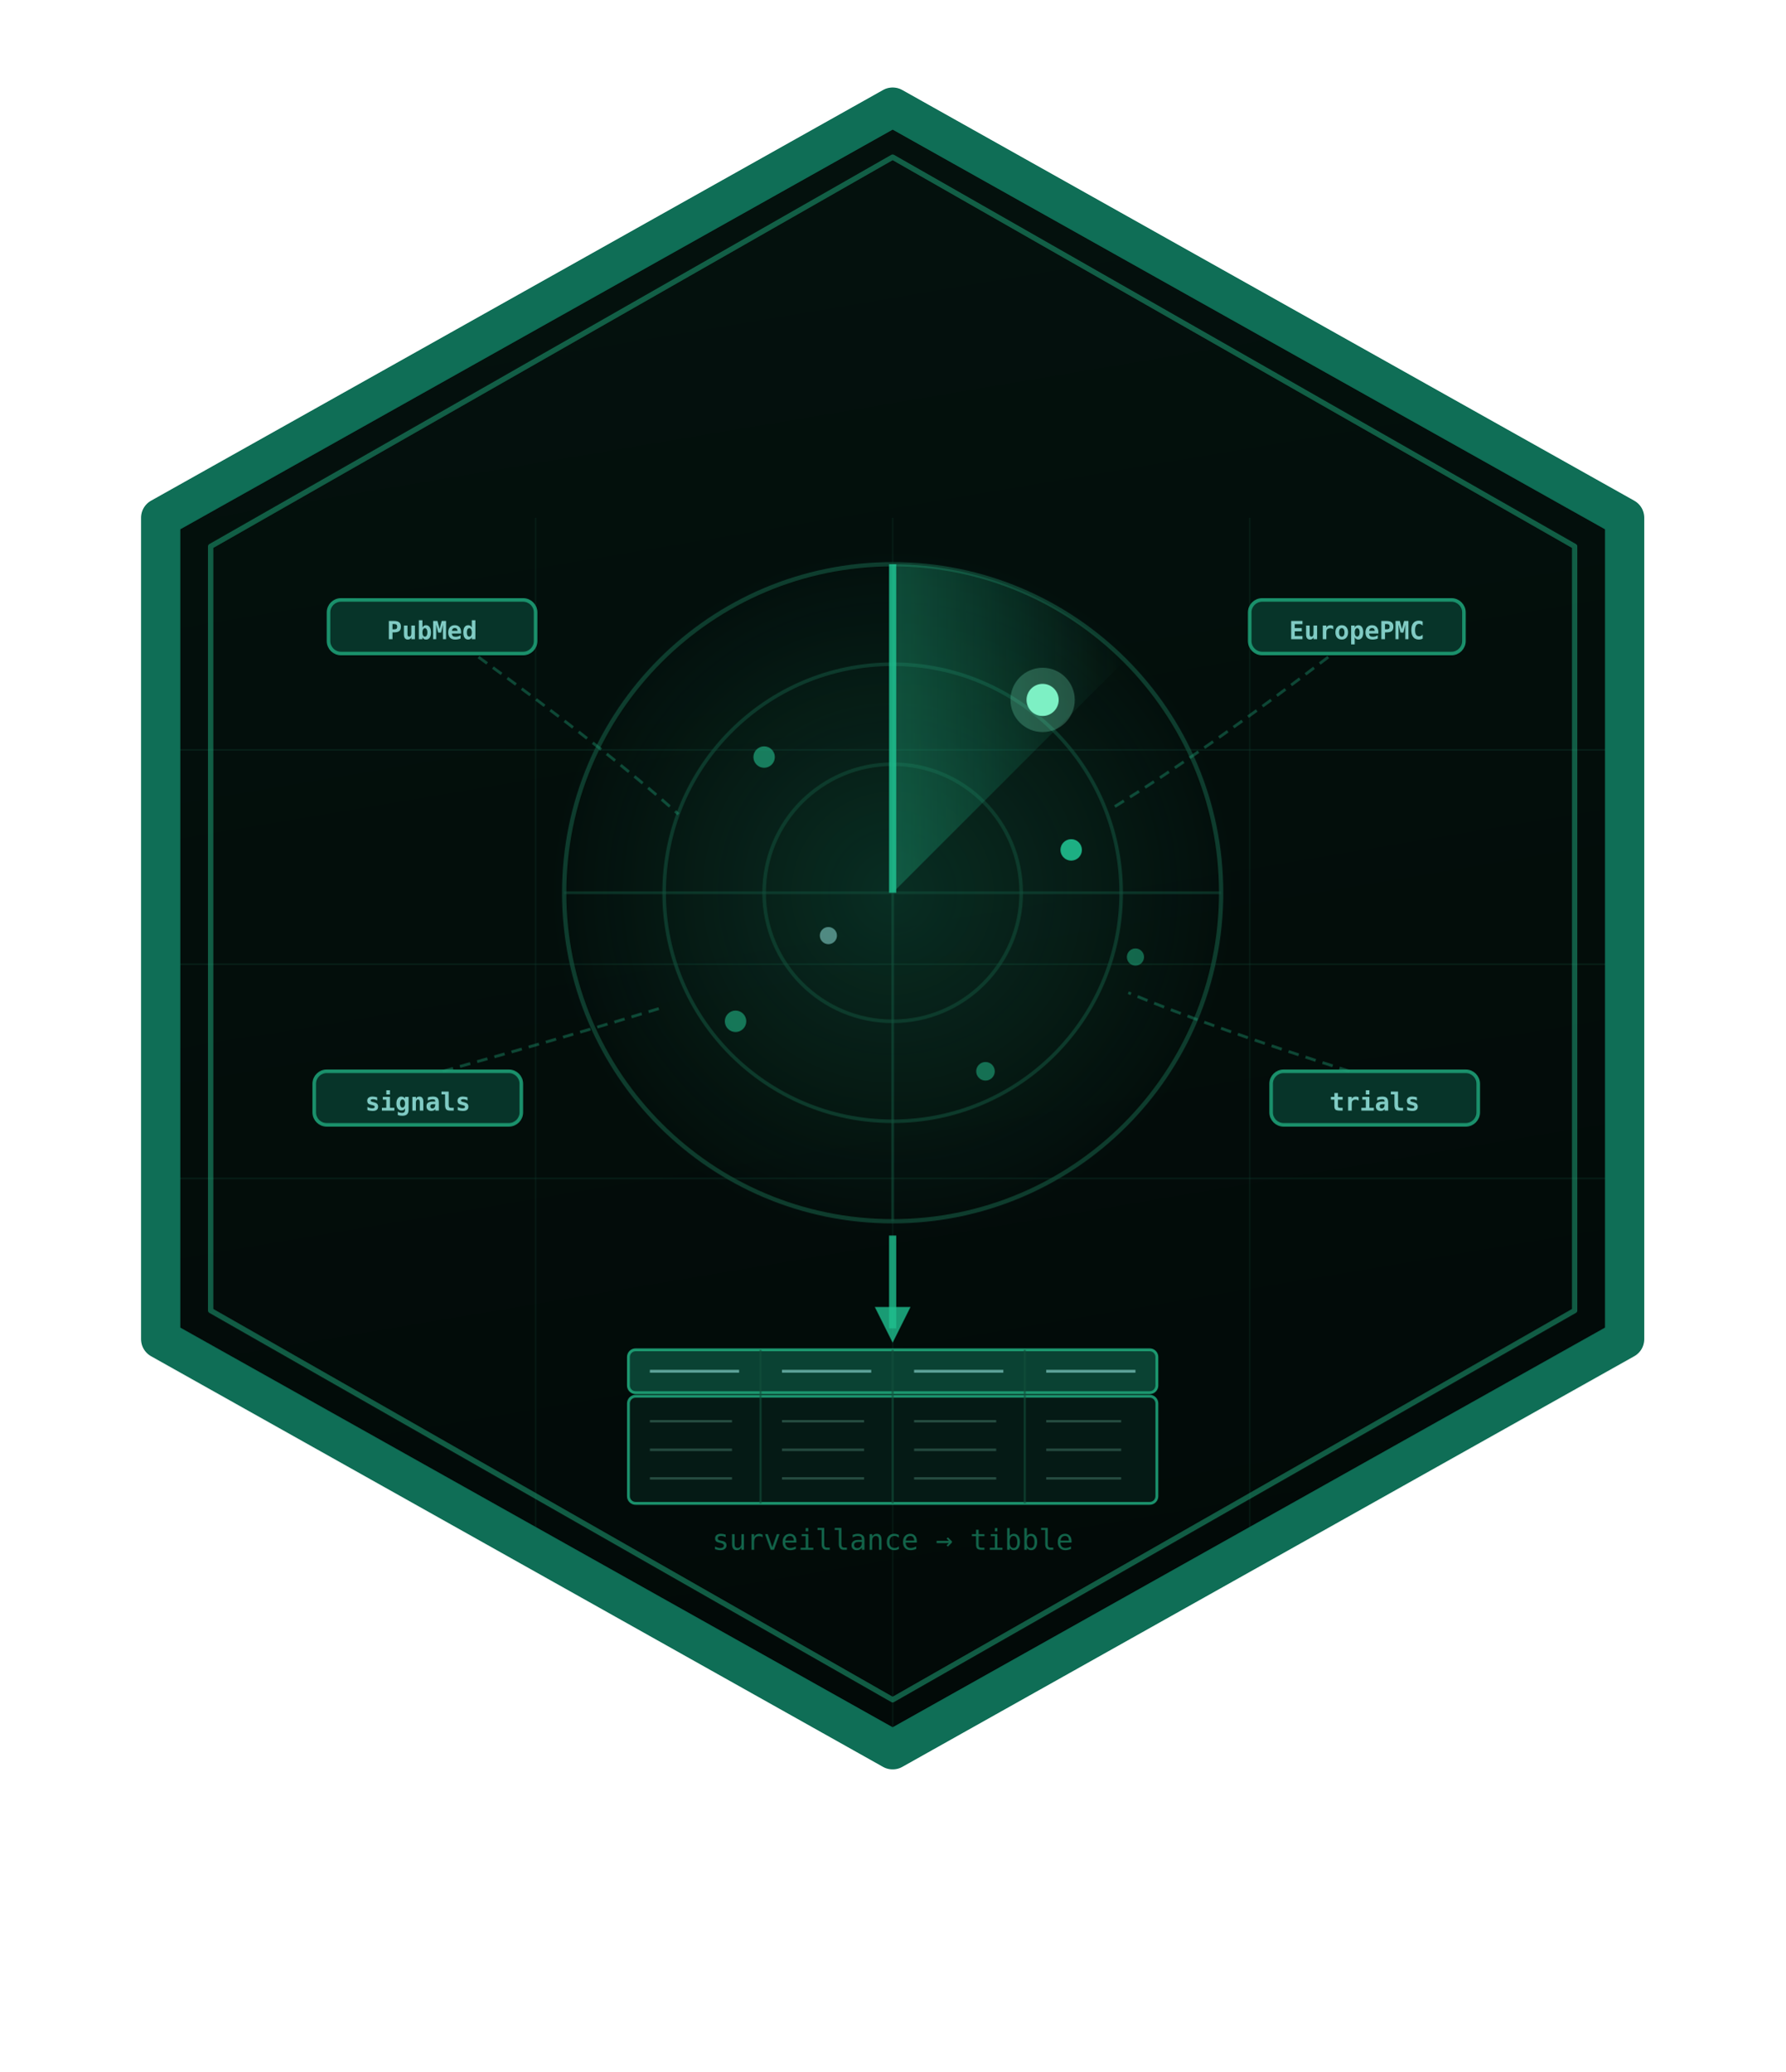
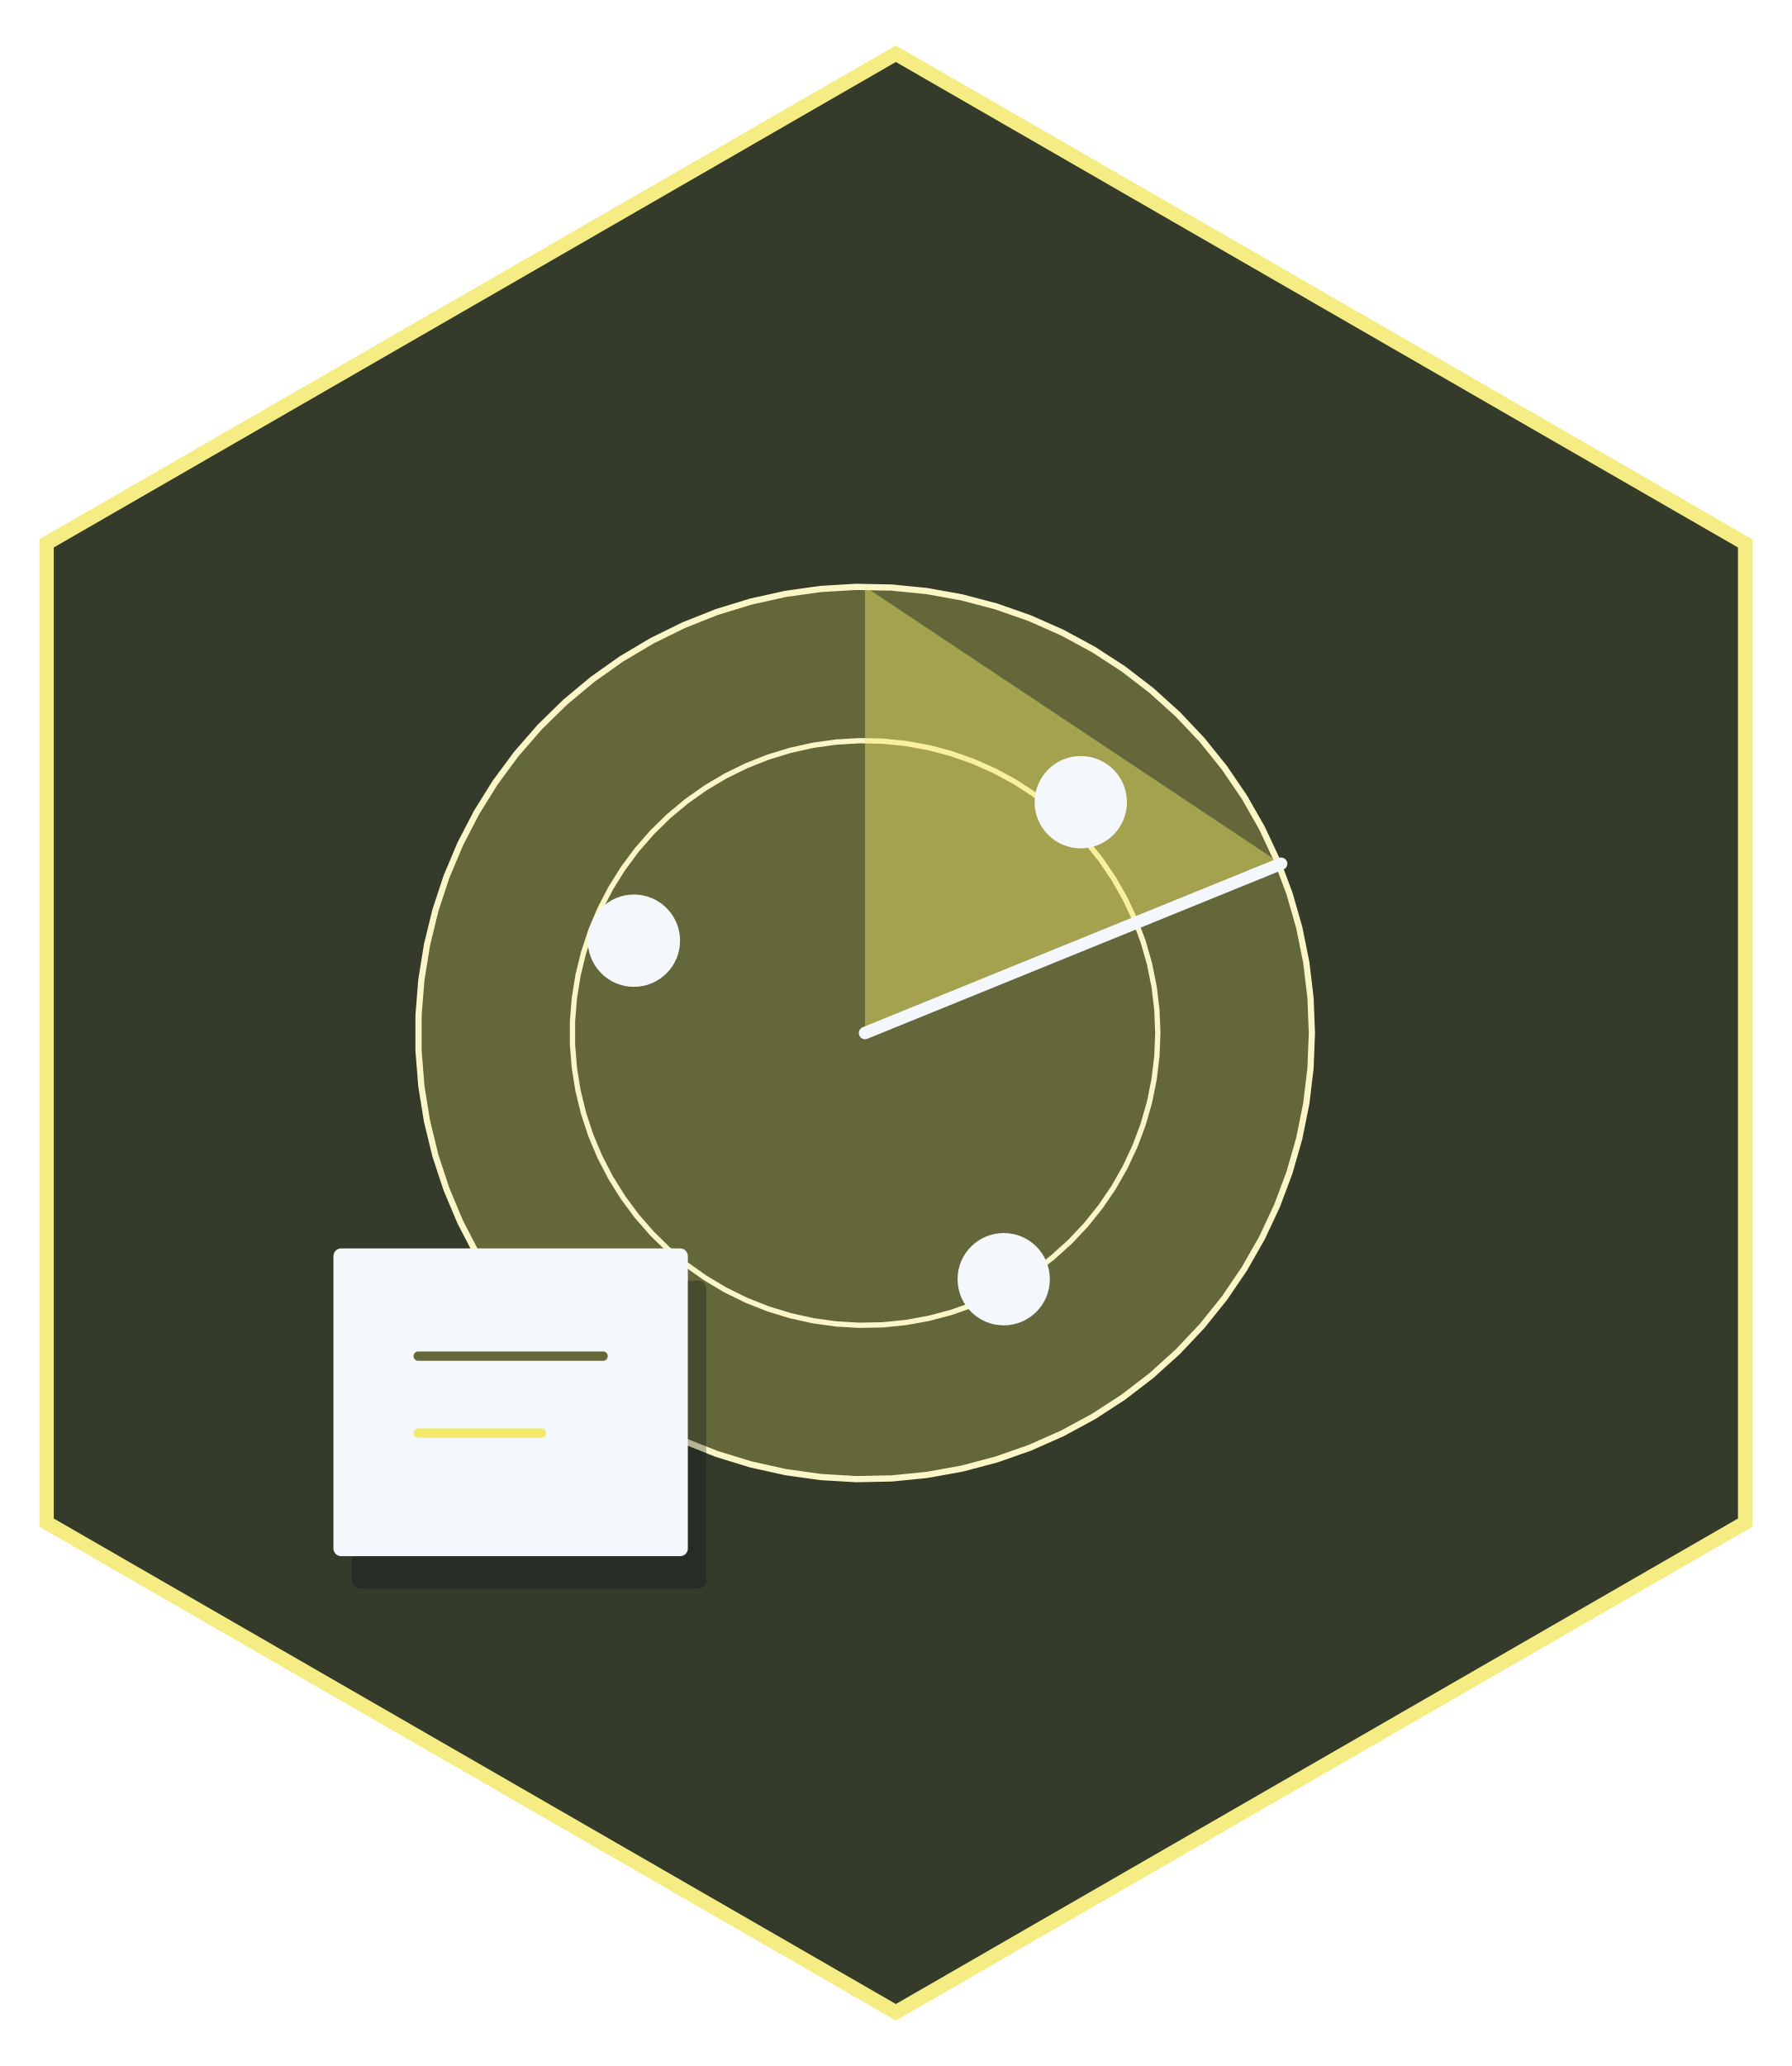
- <svg xmlns="http://www.w3.org/2000/svg" width="500" height="580" viewBox="0 0 500 580">
-   <defs>
-     <linearGradient id="bgres" x1="0" y1="0" x2="0.15" y2="1">
-       <stop offset="0%" stop-color="#04120e" />
-       <stop offset="100%" stop-color="#020a08" />
-     </linearGradient>
-     <radialGradient id="radarGlow" cx="50%" cy="50%" r="50%">
-       <stop offset="0%" stop-color="#1D9E75" stop-opacity="0.22" />
-       <stop offset="100%" stop-color="#1D9E75" stop-opacity="0" />
-     </radialGradient>
-     <linearGradient id="sweep" x1="0" y1="0" x2="1" y2="0">
-       <stop offset="0%" stop-color="#1D9E75" stop-opacity="0.45" />
-       <stop offset="100%" stop-color="#1D9E75" stop-opacity="0" />
-     </linearGradient>
-     <clipPath id="hexres">
-       <polygon points="250,30 455,145 455,375 250,490 45,375 45,145" />
-     </clipPath>
-   </defs>
-   <polygon points="250,30 455,145 455,375 250,490 45,375 45,145" fill="url(#bgres)" />
-   <g clip-path="url(#hexres)">
-     <line x1="45" y1="210" x2="455" y2="210" stroke="#0d3b2e" stroke-width="0.4" opacity="0.4" />
-     <line x1="45" y1="270" x2="455" y2="270" stroke="#0d3b2e" stroke-width="0.4" opacity="0.4" />
-     <line x1="45" y1="330" x2="455" y2="330" stroke="#0d3b2e" stroke-width="0.4" opacity="0.4" />
-     <line x1="150" y1="145" x2="150" y2="490" stroke="#0d3b2e" stroke-width="0.4" opacity="0.3" />
-     <line x1="250" y1="145" x2="250" y2="490" stroke="#0d3b2e" stroke-width="0.4" opacity="0.3" />
-     <line x1="350" y1="145" x2="350" y2="490" stroke="#0d3b2e" stroke-width="0.4" opacity="0.3" />
-     <circle cx="250" cy="250" r="96" fill="url(#radarGlow)" />
-     <circle cx="250" cy="250" r="92" fill="none" stroke="#12503C" stroke-width="1.2" opacity="0.7" />
-     <circle cx="250" cy="250" r="64" fill="none" stroke="#12503C" stroke-width="1" opacity="0.6" />
-     <circle cx="250" cy="250" r="36" fill="none" stroke="#12503C" stroke-width="1" opacity="0.55" />
-     <line x1="158" y1="250" x2="342" y2="250" stroke="#12503C" stroke-width="0.8" opacity="0.5" />
-     <line x1="250" y1="158" x2="250" y2="342" stroke="#12503C" stroke-width="0.8" opacity="0.5" />
-     <path d="M 250,250 L 250,158 A 92 92 0 0 1 315,185 Z" fill="url(#sweep)" opacity="0.9" />
-     <line x1="250" y1="250" x2="250" y2="158" stroke="#1FBF8F" stroke-width="2" opacity="0.85" />
-     <circle cx="292" cy="196" r="4.5" fill="#7DF0C4" />
-     <circle cx="292" cy="196" r="9" fill="#7DF0C4" opacity="0.25" />
-     <circle cx="300" cy="238" r="3" fill="#1FBF8F" opacity="0.9" />
-     <circle cx="214" cy="212" r="3" fill="#1D9E75" opacity="0.75" />
-     <circle cx="206" cy="286" r="3" fill="#1D9E75" opacity="0.7" />
-     <circle cx="276" cy="300" r="2.6" fill="#1D9E75" opacity="0.65" />
-     <circle cx="232" cy="262" r="2.4" fill="#80CBC4" opacity="0.6" />
-     <circle cx="318" cy="268" r="2.4" fill="#1D9E75" opacity="0.6" />
-     <g font-family="monospace" font-size="7" font-weight="700" text-anchor="middle">
-       <g>
-         <rect x="92" y="168" width="58" height="15" rx="3.5" fill="#08382C" stroke="#1D9E75" stroke-width="1" opacity="0.9" />
-         <text x="121" y="179" fill="#80CBC4">PubMed</text>
-       </g>
-       <g>
-         <rect x="350" y="168" width="60" height="15" rx="3.5" fill="#08382C" stroke="#1D9E75" stroke-width="1" opacity="0.9" />
-         <text x="380" y="179" fill="#80CBC4">EuropePMC</text>
-       </g>
-       <g>
-         <rect x="356" y="300" width="58" height="15" rx="3.5" fill="#08382C" stroke="#1D9E75" stroke-width="1" opacity="0.9" />
-         <text x="385" y="311" fill="#80CBC4">trials</text>
-       </g>
-       <g>
-         <rect x="88" y="300" width="58" height="15" rx="3.5" fill="#08382C" stroke="#1D9E75" stroke-width="1" opacity="0.9" />
-         <text x="117" y="311" fill="#80CBC4">signals</text>
-       </g>
-     </g>
-     <g stroke="#1D9E75" stroke-width="0.8" stroke-dasharray="3 2" opacity="0.4" fill="none">
-       <path d="M 134,184 Q 170,210 190,228" />
-       <path d="M 372,184 Q 338,210 312,226" />
-       <path d="M 378,300 Q 340,288 316,278" />
-       <path d="M 124,300 Q 160,290 186,282" />
-     </g>
-     <path d="M 250,346 L 250,372" stroke="#1FBF8F" stroke-width="2" opacity="0.8" />
-     <polygon points="245,366 250,376 255,366" fill="#1FBF8F" opacity="0.8" />
-     <g>
-       <rect x="176" y="378" width="148" height="12" rx="2" fill="#0a4436" stroke="#1D9E75" stroke-width="0.8" opacity="0.95" />
-       <rect x="176" y="391" width="148" height="30" rx="2" fill="#061c16" stroke="#1D9E75" stroke-width="0.8" opacity="0.9" />
-       <line x1="213" y1="378" x2="213" y2="421" stroke="#12503C" stroke-width="0.6" opacity="0.6" />
-       <line x1="250" y1="378" x2="250" y2="421" stroke="#12503C" stroke-width="0.6" opacity="0.6" />
-       <line x1="287" y1="378" x2="287" y2="421" stroke="#12503C" stroke-width="0.6" opacity="0.6" />
-       <line x1="182" y1="384" x2="207" y2="384" stroke="#80CBC4" stroke-width="0.8" opacity="0.7" />
-       <line x1="219" y1="384" x2="244" y2="384" stroke="#80CBC4" stroke-width="0.8" opacity="0.7" />
-       <line x1="256" y1="384" x2="281" y2="384" stroke="#80CBC4" stroke-width="0.8" opacity="0.7" />
-       <line x1="293" y1="384" x2="318" y2="384" stroke="#80CBC4" stroke-width="0.8" opacity="0.7" />
-       <g stroke="#3a6a5c" stroke-width="0.7" opacity="0.6">
-         <line x1="182" y1="398" x2="205" y2="398" />
-         <line x1="219" y1="398" x2="242" y2="398" />
-         <line x1="256" y1="398" x2="279" y2="398" />
-         <line x1="293" y1="398" x2="314" y2="398" />
-         <line x1="182" y1="406" x2="205" y2="406" />
-         <line x1="219" y1="406" x2="242" y2="406" />
-         <line x1="256" y1="406" x2="279" y2="406" />
-         <line x1="293" y1="406" x2="314" y2="406" />
-         <line x1="182" y1="414" x2="205" y2="414" />
-         <line x1="219" y1="414" x2="242" y2="414" />
-         <line x1="256" y1="414" x2="279" y2="414" />
-         <line x1="293" y1="414" x2="314" y2="414" />
-       </g>
-     </g>
-     <text font-family="monospace" font-size="8" fill="#1D9E75" opacity="0.6" text-anchor="middle" x="250" y="434">surveillance → tibble</text>
-   </g>
-   <polygon points="250,30 455,145 455,375 250,490 45,375 45,145" fill="none" stroke="#0F6E56" stroke-width="11" stroke-linejoin="round" />
-   <polygon points="250,44 441,153 441,367 250,476 59,367 59,153" fill="none" stroke="#1D9E75" stroke-width="1.5" stroke-linejoin="round" opacity="0.55" />
+ <svg xmlns="http://www.w3.org/2000/svg" width="432" height="498" viewBox="0 0 432 498">
+   <path fill-rule="nonzero" fill="rgb(100%, 100%, 100%)" fill-opacity="1" d="M 216 4.98 L 427.68 126.988 L 427.68 371.012 L 216 493.02 L 4.32 371.012 L 4.32 126.988 Z M 216 4.98 " />
+   <path fill-rule="nonzero" fill="rgb(96.078%, 92.941%, 51.765%)" fill-opacity="1" d="M 216 10.957 L 422.496 129.977 L 422.496 368.023 L 216 487.043 L 9.504 368.023 L 9.504 129.977 Z M 216 10.957 " />
+   <path fill-rule="nonzero" fill="rgb(20.784%, 23.137%, 16.863%)" fill-opacity="1" d="M 216 14.941 L 419.039 131.969 L 419.039 366.031 L 216 483.059 L 12.961 366.031 L 12.961 131.969 Z M 216 14.941 " />
+   <path fill-rule="nonzero" fill="rgb(38.824%, 40.392%, 22.353%)" fill-opacity="1" d="M 316.133 249 C 316.133 308.406 267.973 356.562 208.57 356.562 C 149.164 356.562 101.008 308.406 101.008 249 C 101.008 189.594 149.164 141.438 208.57 141.438 C 267.973 141.438 316.133 189.594 316.133 249 " />
+   <path fill="none" stroke-width="1.5" stroke-linecap="round" stroke-linejoin="round" stroke="rgb(98.039%, 96.471%, 77.647%)" stroke-opacity="1" stroke-miterlimit="10" d="M 316.309 249 L 315.969 240.453 L 314.949 231.961 L 313.258 223.578 L 310.902 215.355 L 307.902 207.344 L 304.273 199.598 L 300.039 192.164 L 295.227 185.086 L 289.867 178.414 L 283.992 172.191 L 277.641 166.449 L 270.855 161.234 L 263.672 156.57 L 256.141 152.492 L 248.312 149.023 L 240.23 146.188 L 231.945 144 L 223.516 142.48 L 214.992 141.629 L 206.426 141.461 L 197.875 141.969 L 189.391 143.156 L 181.027 145.012 L 172.84 147.523 L 164.879 150.68 L 157.191 154.457 L 149.828 158.832 L 142.84 163.773 L 136.266 169.258 L 130.148 175.246 L 124.527 181.699 L 119.434 188.578 L 114.91 195.836 L 110.973 203.434 L 107.656 211.32 L 104.977 219.445 L 102.953 227.754 L 101.594 236.199 L 100.914 244.723 L 100.914 253.277 L 101.594 261.801 L 102.953 270.246 L 104.977 278.555 L 107.656 286.68 L 110.973 294.566 L 114.91 302.164 L 119.434 309.422 L 124.527 316.301 L 130.148 322.754 L 136.266 328.742 L 142.84 334.227 L 149.828 339.168 L 157.191 343.543 L 164.879 347.32 L 172.84 350.477 L 181.027 352.988 L 189.391 354.844 L 197.875 356.031 L 206.426 356.539 L 214.992 356.371 L 223.516 355.52 L 231.945 354 L 240.23 351.812 L 248.312 348.977 L 256.141 345.508 L 263.672 341.43 L 270.855 336.766 L 277.641 331.551 L 283.992 325.809 L 289.867 319.586 L 295.227 312.914 L 300.039 305.836 L 304.273 298.402 L 307.902 290.656 L 310.902 282.645 L 313.258 274.422 L 314.949 266.039 L 315.969 257.547 L 316.309 249 " />
+   <path fill="none" stroke-width="1.275" stroke-linecap="round" stroke-linejoin="round" stroke="rgb(98.039%, 96.471%, 77.647%)" stroke-opacity="1" stroke-miterlimit="10" d="M 279.16 249 L 278.934 243.402 L 278.266 237.836 L 277.16 232.344 L 275.617 226.957 L 273.648 221.707 L 271.273 216.633 L 268.5 211.762 L 265.344 207.125 L 261.832 202.754 L 257.984 198.676 L 253.824 194.914 L 249.375 191.496 L 244.672 188.441 L 239.738 185.77 L 234.605 183.5 L 229.312 181.641 L 223.887 180.207 L 218.363 179.211 L 212.777 178.652 L 207.168 178.543 L 201.562 178.875 L 196.004 179.652 L 190.527 180.871 L 185.16 182.516 L 179.945 184.582 L 174.906 187.059 L 170.086 189.922 L 165.504 193.164 L 161.199 196.754 L 157.191 200.676 L 153.508 204.906 L 150.172 209.414 L 147.207 214.168 L 144.629 219.148 L 142.453 224.312 L 140.699 229.637 L 139.371 235.078 L 138.484 240.613 L 138.035 246.199 L 138.035 251.801 L 138.484 257.387 L 139.371 262.922 L 140.699 268.363 L 142.453 273.688 L 144.629 278.852 L 147.207 283.832 L 150.172 288.586 L 153.508 293.094 L 157.191 297.324 L 161.199 301.246 L 165.504 304.836 L 170.086 308.078 L 174.906 310.941 L 179.945 313.418 L 185.16 315.484 L 190.527 317.129 L 196.004 318.348 L 201.562 319.125 L 207.168 319.457 L 212.777 319.348 L 218.363 318.789 L 223.887 317.793 L 229.312 316.359 L 234.605 314.5 L 239.738 312.23 L 244.672 309.559 L 249.375 306.504 L 253.824 303.086 L 257.984 299.324 L 261.832 295.246 L 265.344 290.875 L 268.5 286.238 L 271.273 281.367 L 273.648 276.293 L 275.617 271.043 L 277.16 265.656 L 278.266 260.164 L 278.934 254.598 L 279.16 249 " />
+   <path fill-rule="nonzero" fill="rgb(95.294%, 91.373%, 41.961%)" fill-opacity="0.451" d="M 208.57 249 L 208.57 141.438 L 308.879 208.199 Z M 208.57 249 " />
+   <path fill="none" stroke-width="3" stroke-linecap="round" stroke-linejoin="round" stroke="rgb(95.686%, 97.255%, 98.824%)" stroke-opacity="1" stroke-miterlimit="10" d="M 208.57 249 L 308.879 208.199 " />
+   <path fill-rule="nonzero" fill="rgb(95.686%, 97.255%, 98.824%)" fill-opacity="1" d="M 163.969 226.746 C 163.969 232.891 158.988 237.871 152.84 237.871 C 146.695 237.871 141.715 232.891 141.715 226.746 C 141.715 220.602 146.695 215.617 152.84 215.617 C 158.988 215.617 163.969 220.602 163.969 226.746 " />
+   <path fill-rule="nonzero" fill="rgb(95.686%, 97.255%, 98.824%)" fill-opacity="1" d="M 271.711 193.363 C 271.711 199.512 266.727 204.492 260.582 204.492 C 254.438 204.492 249.457 199.512 249.457 193.363 C 249.457 187.219 254.438 182.238 260.582 182.238 C 266.727 182.238 271.711 187.219 271.711 193.363 " />
+   <path fill-rule="nonzero" fill="rgb(95.686%, 97.255%, 98.824%)" fill-opacity="1" d="M 253.133 308.344 C 253.133 314.488 248.152 319.473 242.008 319.473 C 235.859 319.473 230.879 314.488 230.879 308.344 C 230.879 302.199 235.859 297.219 242.008 297.219 C 248.152 297.219 253.133 302.199 253.133 308.344 " />
+   <path fill-rule="nonzero" fill="rgb(1.176%, 3.922%, 7.059%)" fill-opacity="0.278" d="M 86.707 382.895 L 168.449 382.895 L 168.375 382.895 L 168.672 382.883 L 168.965 382.82 L 169.242 382.715 L 169.504 382.566 L 169.734 382.379 L 169.93 382.156 L 170.09 381.902 L 170.207 381.629 L 170.277 381.34 L 170.305 381.039 L 170.305 310.57 L 170.277 310.273 L 170.207 309.98 L 170.09 309.707 L 169.93 309.457 L 169.734 309.23 L 169.504 309.043 L 169.242 308.895 L 168.965 308.789 L 168.672 308.73 L 168.449 308.715 L 86.707 308.715 L 86.93 308.73 L 86.633 308.715 L 86.336 308.754 L 86.051 308.836 L 85.781 308.965 L 85.535 309.133 L 85.32 309.34 L 85.141 309.578 L 85 309.844 L 84.906 310.125 L 84.859 310.422 L 84.852 310.57 L 84.852 381.039 L 84.859 380.891 L 84.859 381.191 L 84.906 381.484 L 85 381.77 L 85.141 382.031 L 85.32 382.27 L 85.535 382.477 L 85.781 382.648 L 86.051 382.773 L 86.336 382.859 L 86.633 382.895 Z M 86.707 382.895 " />
+   <path fill-rule="nonzero" fill="rgb(95.686%, 97.255%, 98.824%)" fill-opacity="1" d="M 82.25 375.105 L 163.992 375.105 L 163.914 375.105 L 164.215 375.094 L 164.508 375.035 L 164.785 374.926 L 165.043 374.777 L 165.273 374.59 L 165.473 374.367 L 165.633 374.113 L 165.75 373.84 L 165.82 373.551 L 165.844 373.254 L 165.844 302.781 L 165.82 302.484 L 165.75 302.195 L 165.633 301.918 L 165.473 301.668 L 165.273 301.441 L 165.043 301.254 L 164.785 301.105 L 164.508 301 L 164.215 300.941 L 163.992 300.926 L 82.25 300.926 L 82.473 300.941 L 82.176 300.926 L 81.879 300.965 L 81.594 301.047 L 81.324 301.176 L 81.078 301.344 L 80.863 301.551 L 80.684 301.789 L 80.543 302.055 L 80.449 302.336 L 80.402 302.633 L 80.395 302.781 L 80.395 373.254 L 80.402 373.102 L 80.402 373.402 L 80.449 373.695 L 80.543 373.98 L 80.684 374.242 L 80.863 374.48 L 81.078 374.688 L 81.324 374.859 L 81.594 374.984 L 81.879 375.07 L 82.176 375.105 Z M 82.25 375.105 " />
+   <path fill="none" stroke-width="2.25" stroke-linecap="round" stroke-linejoin="round" stroke="rgb(38.824%, 40.392%, 22.353%)" stroke-opacity="1" stroke-miterlimit="10" d="M 100.828 326.891 L 145.41 326.891 " />
+   <path fill="none" stroke-width="2.25" stroke-linecap="round" stroke-linejoin="round" stroke="rgb(95.294%, 91.373%, 41.961%)" stroke-opacity="1" stroke-miterlimit="10" d="M 100.828 345.434 L 130.551 345.434 " />
</svg>
